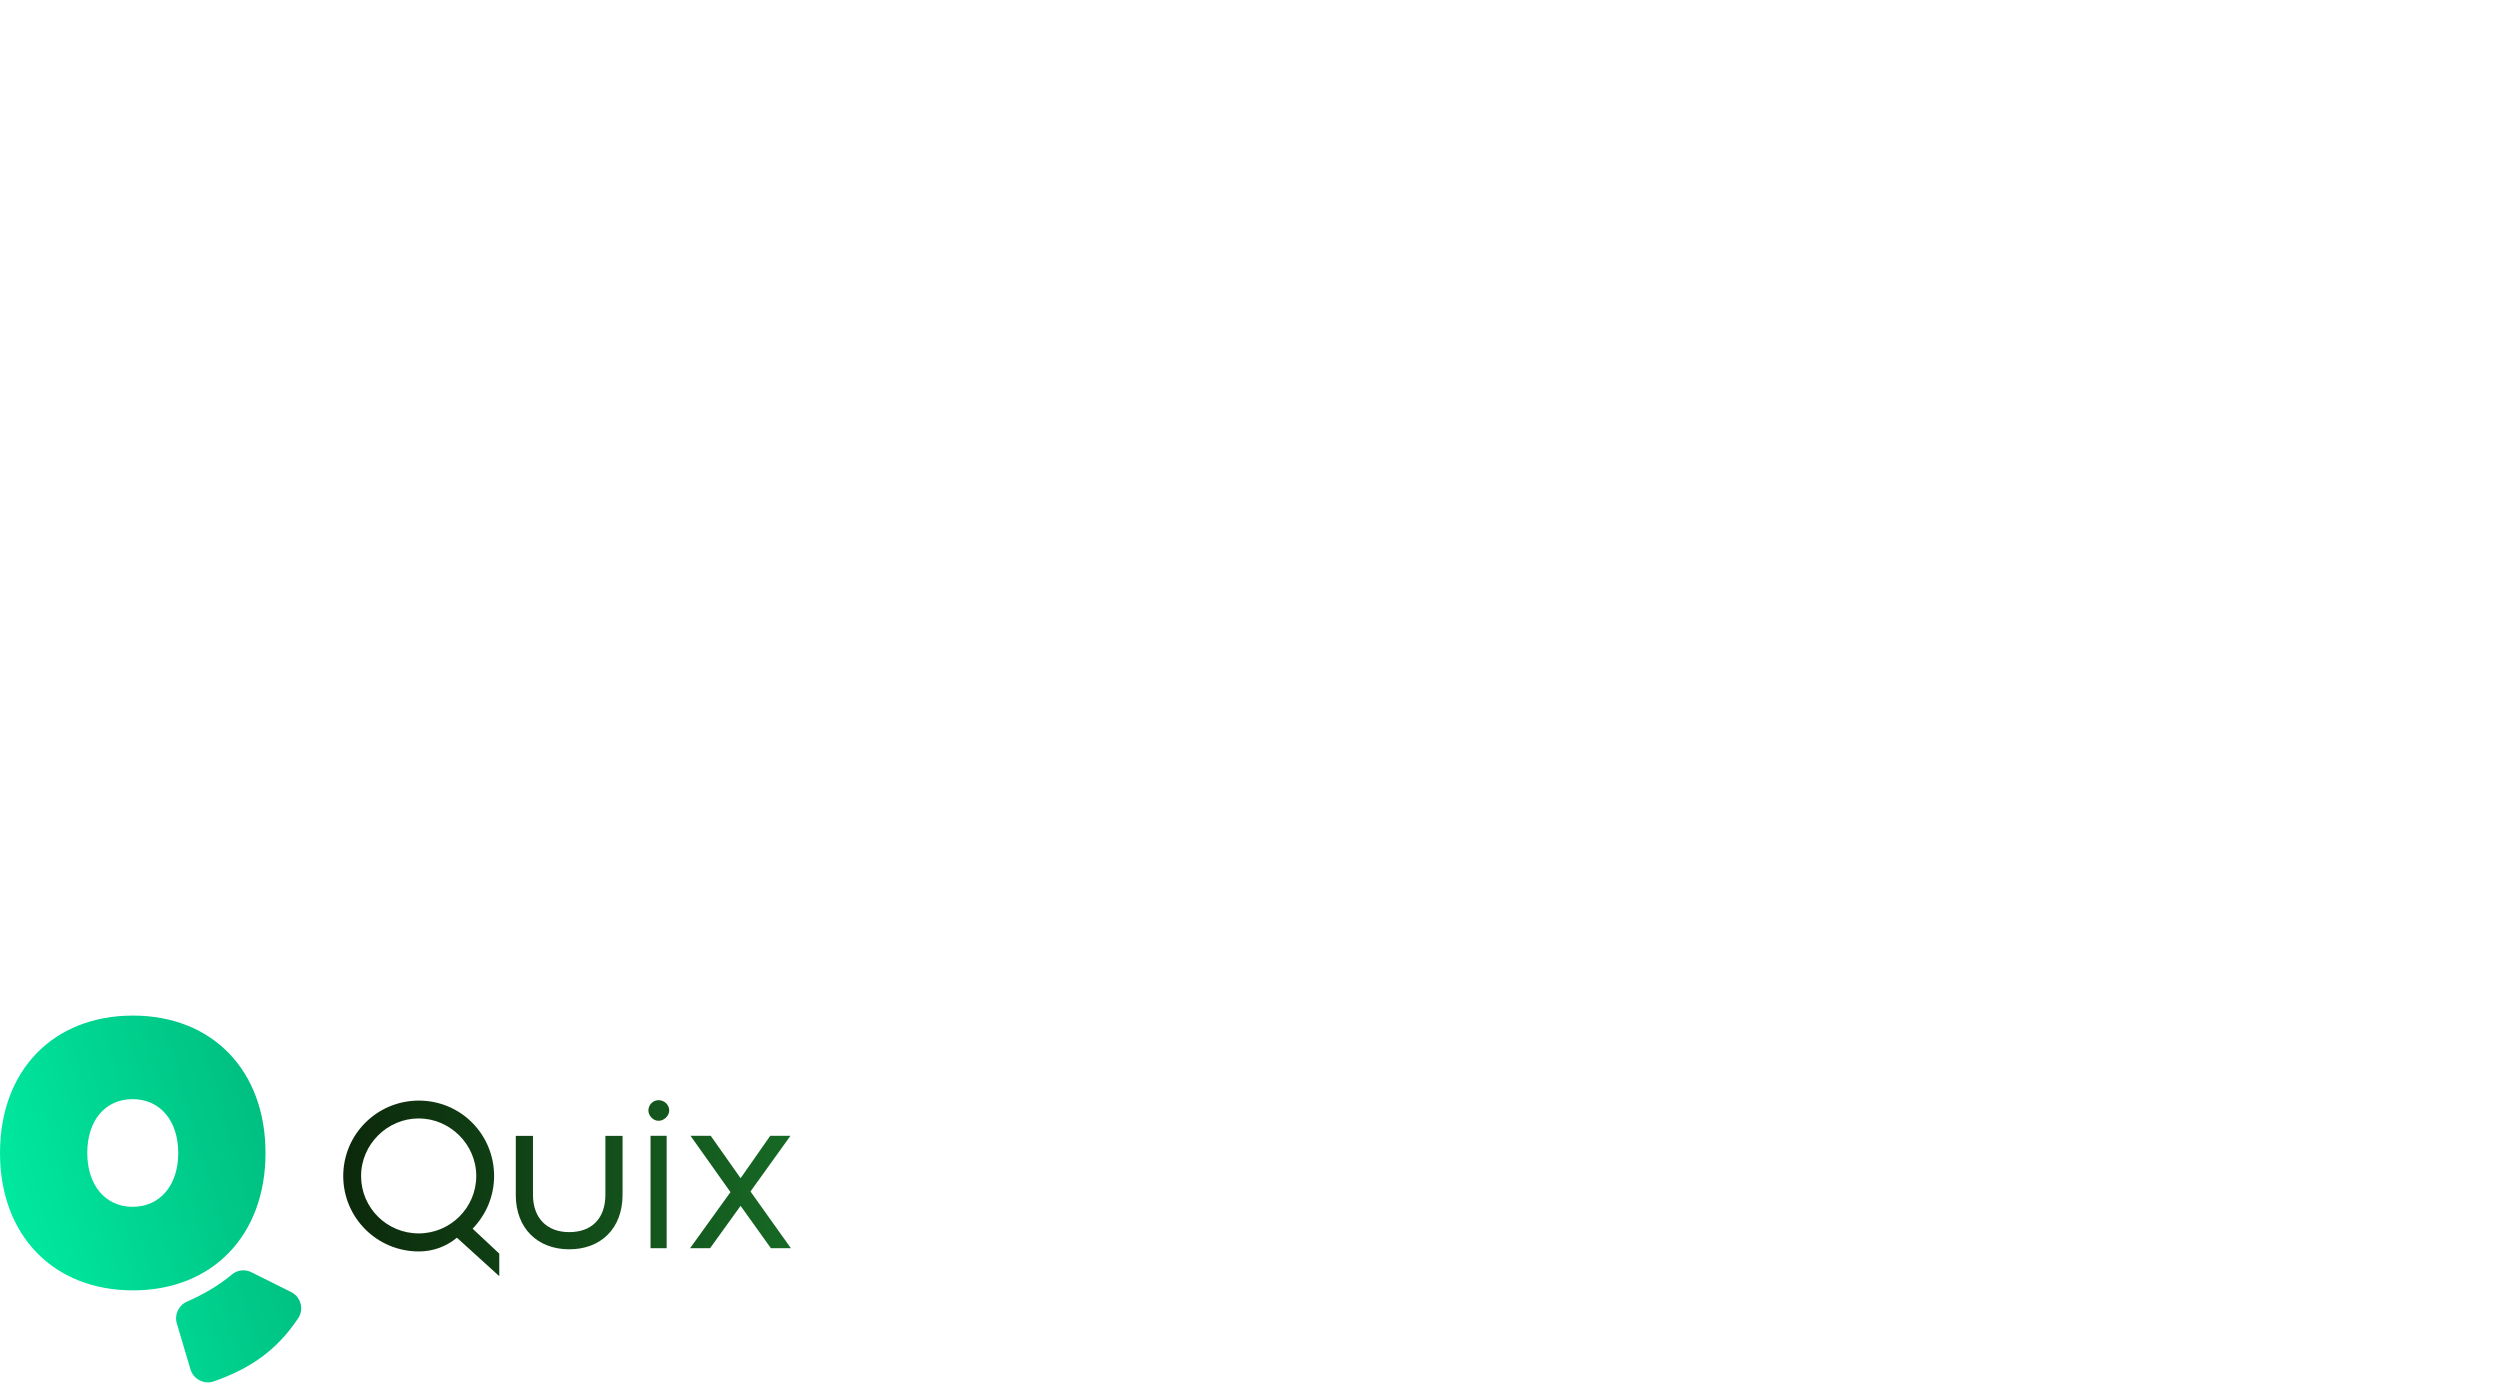
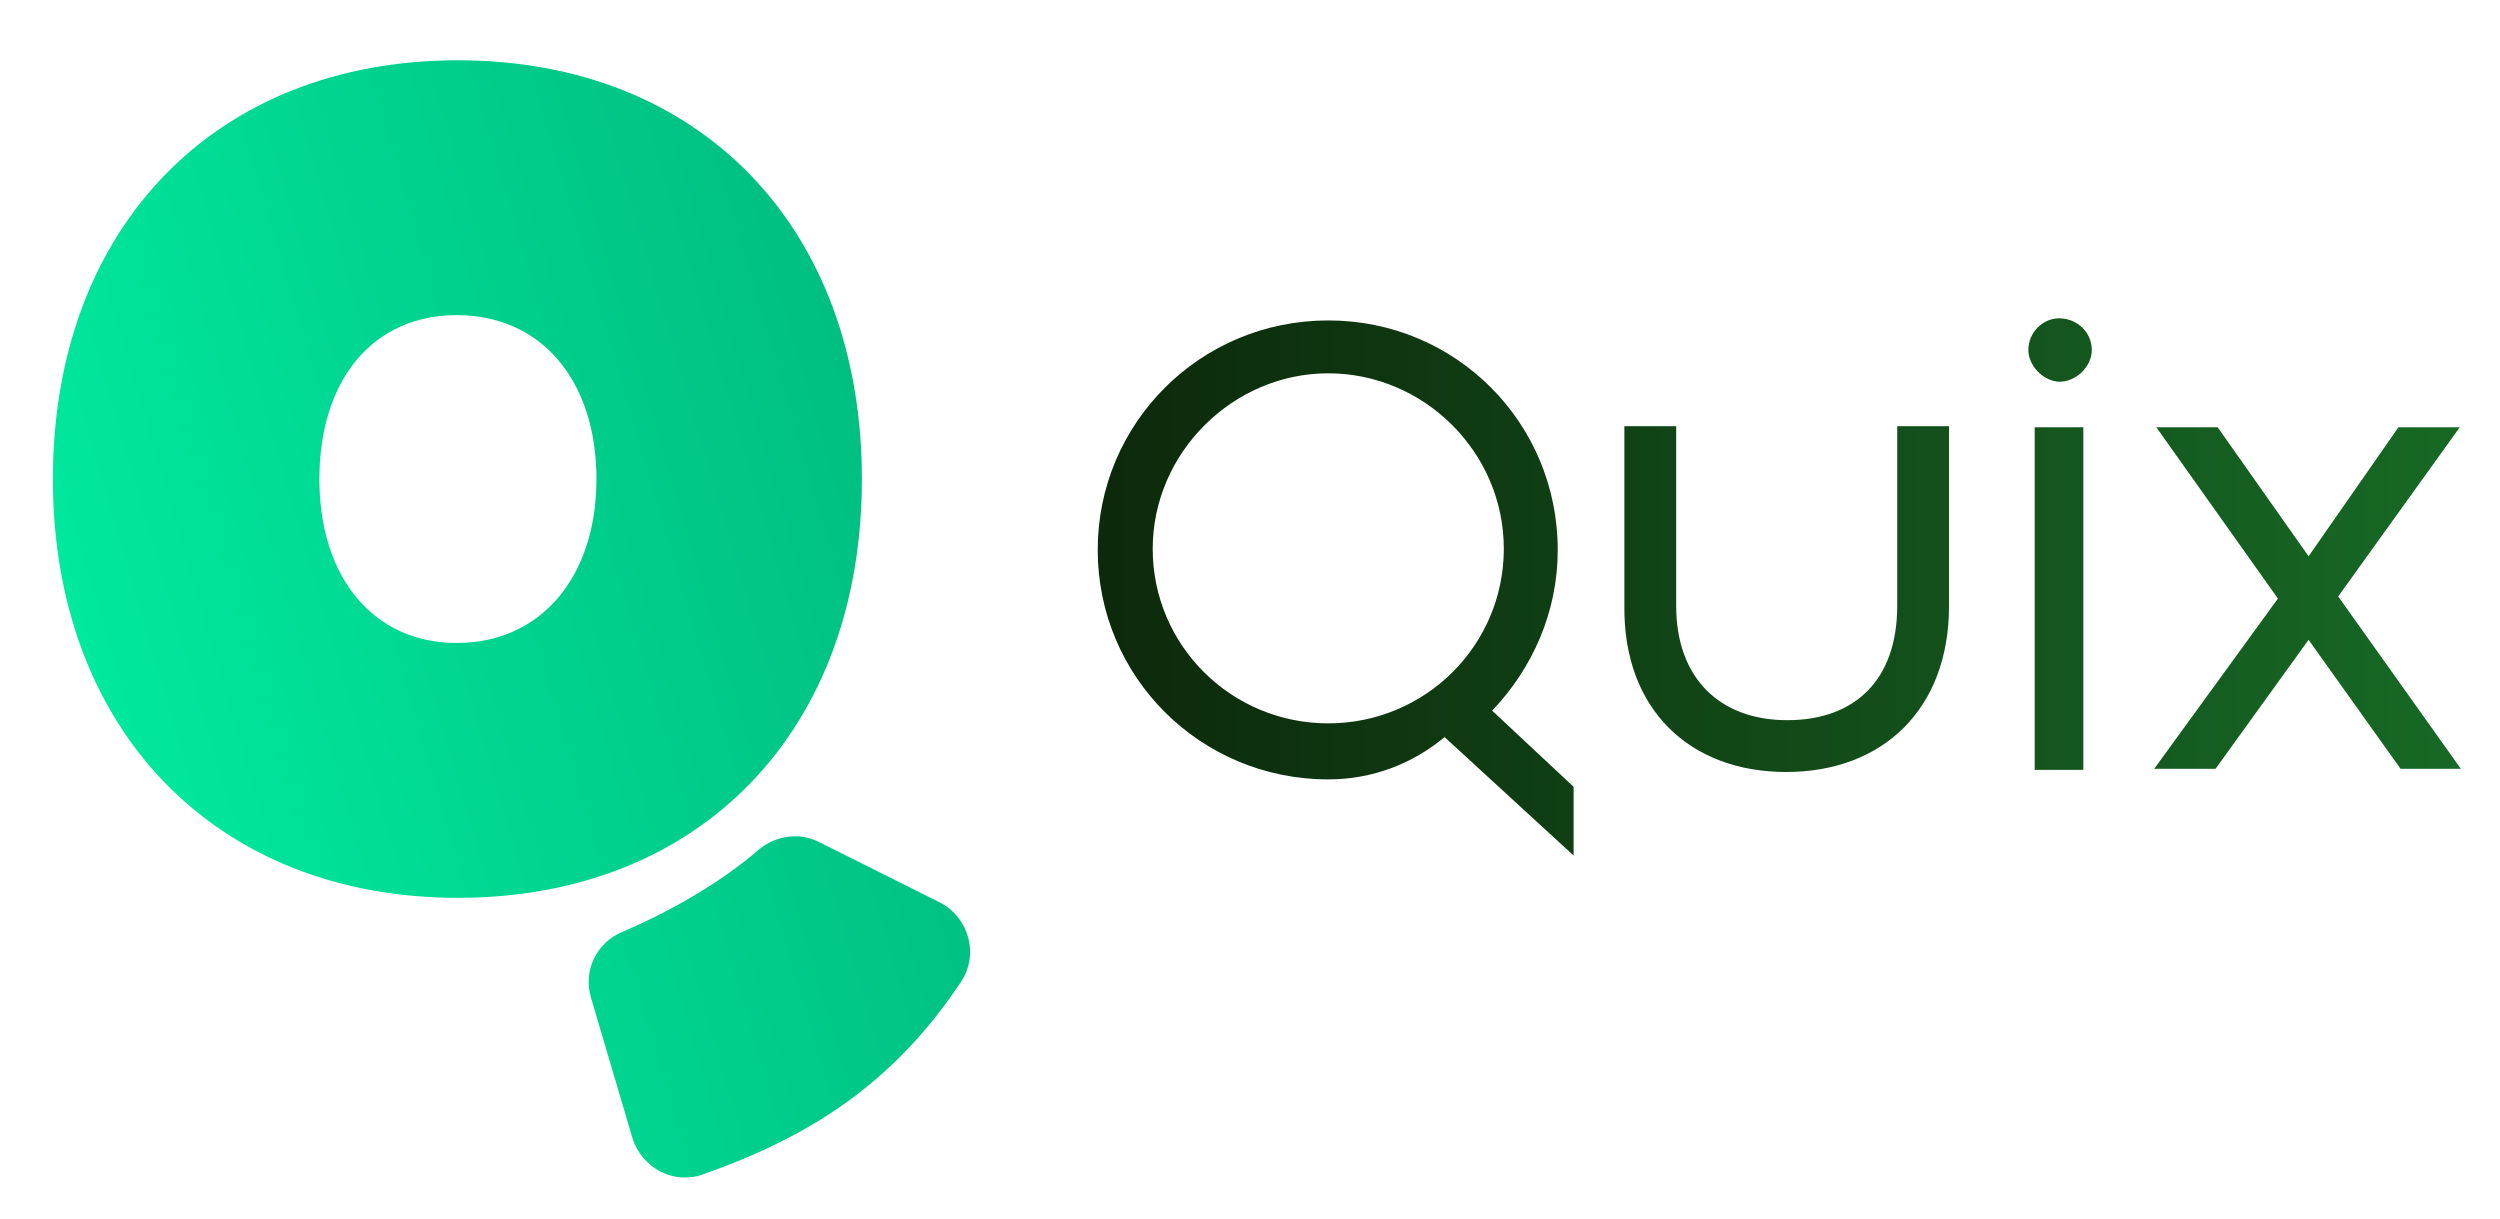
- <svg xmlns="http://www.w3.org/2000/svg" id="Layer_1" data-name="Layer 1" viewBox="0 0 720.2 398.24">
-   <defs>
-     <style>
-       .cls-1 {
-         fill: url(#linear-gradient-2);
-       }
- 
-       .cls-2 {
-         fill: url(#linear-gradient);
-       }
-     </style>
-     <linearGradient id="linear-gradient" x1="51.87" y1="304.44" x2="129.31" y2="304.44" gradientTransform="translate(-130.04 79.78) rotate(-16.32)" gradientUnits="userSpaceOnUse">
-       <stop offset="0" stop-color="#00e99e" />
-       <stop offset="1" stop-color="#00bf81" />
-     </linearGradient>
-     <linearGradient id="linear-gradient-2" x1="98.88" y1="342.29" x2="227.83" y2="342.29" gradientUnits="userSpaceOnUse">
-       <stop offset="0" stop-color="#0c290b" />
-       <stop offset="1" stop-color="#176925" />
-     </linearGradient>
-   </defs>
-   <path class="cls-2" d="m38.3,292.57c22.89,0,38.19,15.83,38.19,39.58s-15.3,39.58-38.19,39.58S0,355.9,0,332.15s15.3-39.58,38.3-39.58Zm-.11,55.09c7.92,0,13.16-6.2,13.16-15.51s-5.24-15.51-13.16-15.51-13.05,6.2-13.05,15.51,5.24,15.51,13.05,15.51Zm16.68,46.82l-3.93-13.22c-.76-2.56.53-5.27,2.99-6.32,4.16-1.79,9.07-4.55,12.87-7.78,1.56-1.33,3.78-1.57,5.62-.66l11.43,5.7c2.79,1.39,3.8,4.93,2.07,7.53-6.34,9.52-14.05,14.57-24.26,18.2-2.83,1-5.93-.57-6.79-3.45Z" />
-   <path class="cls-1" d="m131.63,356.56c-2.97,2.48-6.81,3.96-10.96,3.96-12.07,0-21.79-9.72-21.79-21.73s9.72-21.73,21.79-21.73,21.67,9.72,21.67,21.73c0,5.88-2.35,11.2-6.19,15.17l7.68,7.18v6.5l-12.2-11.08Zm5.57-17.77c0-9.16-7.61-16.59-16.59-16.59s-16.59,7.43-16.59,16.59,7.43,16.53,16.59,16.53,16.59-7.43,16.59-16.53Zm11.39,5.39v-16.96h4.95v16.96c0,6.81,4.08,10.77,10.46,10.77s10.4-3.84,10.4-10.77v-16.96h4.95v16.96c0,9.78-6.31,15.72-15.35,15.72s-15.42-5.94-15.42-15.72Zm38.2-24.27c0-1.67,1.36-2.97,2.91-2.97,1.67,0,3.09,1.3,3.09,2.97,0,1.49-1.42,2.97-3.09,2.97-1.55,0-2.91-1.49-2.91-2.97Zm.62,7.3h4.64v32.38h-4.64v-32.38Zm23.03,16.22l-11.51-16.22h5.82l8.6,12.2,8.54-12.2h5.82l-11.51,16.03,11.64,16.34h-5.76l-8.73-12.2-8.79,12.2h-5.76l11.64-16.16Z" />
+ <svg xmlns="http://www.w3.org/2000/svg" version="1.1" id="Layer_1" x="0px" y="0px" viewBox="0 0 236.4 115.2" style="enable-background:new 0 0 236.4 115.2;" xml:space="preserve">
+   <style type="text/css">
+ 	.st0{fill:url(#SVGID_1_);}
+ 	.st1{fill:url(#SVGID_00000076592640587428884790000001858113734074364084_);}
+ </style>
+   <linearGradient id="SVGID_1_" gradientUnits="userSpaceOnUse" x1="34.26" y1="417.018" x2="111.704" y2="417.018" gradientTransform="matrix(0.9597 -0.281 0.281 0.9597 -139.7744 -320.1033)">
+     <stop offset="0" style="stop-color:#00E99E" />
+     <stop offset="1" style="stop-color:#00BF81" />
+   </linearGradient>
+   <path class="st0" d="M43.3,5.7c22.9,0,38.2,15.8,38.2,39.6S66.2,84.9,43.3,84.9S5,69,5,45.3S20.3,5.7,43.3,5.7z M43.2,60.8  c7.9,0,13.2-6.2,13.2-15.5s-5.2-15.5-13.2-15.5s-13,6.2-13,15.5S35.3,60.8,43.2,60.8z M59.8,107.6l-3.9-13.2c-0.8-2.6,0.5-5.3,3-6.3  c4.2-1.8,9.1-4.5,12.9-7.8c1.6-1.3,3.8-1.6,5.6-0.7l11.4,5.7c2.8,1.4,3.8,4.9,2.1,7.5c-6.3,9.5-14.1,14.6-24.3,18.2  C63.8,112.1,60.7,110.5,59.8,107.6z" />
+   <linearGradient id="SVGID_00000004525747123220905000000015387561108013476236_" gradientUnits="userSpaceOnUse" x1="103.8" y1="419.5" x2="232.7" y2="419.5" gradientTransform="matrix(1 0 0 1 0 -364)">
+     <stop offset="0" style="stop-color:#0C290B" />
+     <stop offset="1" style="stop-color:#176925" />
+   </linearGradient>
+   <path style="fill:url(#SVGID_00000004525747123220905000000015387561108013476236_);" d="M136.6,69.7c-3,2.5-6.8,4-11,4  c-12.1,0-21.8-9.7-21.8-21.7s9.7-21.7,21.8-21.7S147.3,40,147.3,52c0,5.9-2.4,11.2-6.2,15.2l7.7,7.2v6.5L136.6,69.7z M142.2,51.9  c0-9.2-7.6-16.6-16.6-16.6S109,42.8,109,51.9s7.4,16.5,16.6,16.5S142.2,61,142.2,51.9z M153.6,57.3v-17h4.9v17  c0,6.8,4.1,10.8,10.5,10.8s10.4-3.8,10.4-10.8v-17h4.9v17c0,9.8-6.3,15.7-15.4,15.7S153.5,67.1,153.6,57.3L153.6,57.3z M191.8,33.1  c0-1.7,1.4-3,2.9-3c1.7,0,3.1,1.3,3.1,3c0,1.5-1.4,3-3.1,3C193.1,36,191.8,34.5,191.8,33.1z M192.4,40.4h4.6v32.4h-4.6V40.4z   M215.4,56.6l-11.5-16.2h5.8l8.6,12.2l8.5-12.2h5.8l-11.5,16l11.6,16.3H227l-8.7-12.2l-8.8,12.2h-5.8L215.4,56.6L215.4,56.6z" />
</svg>
